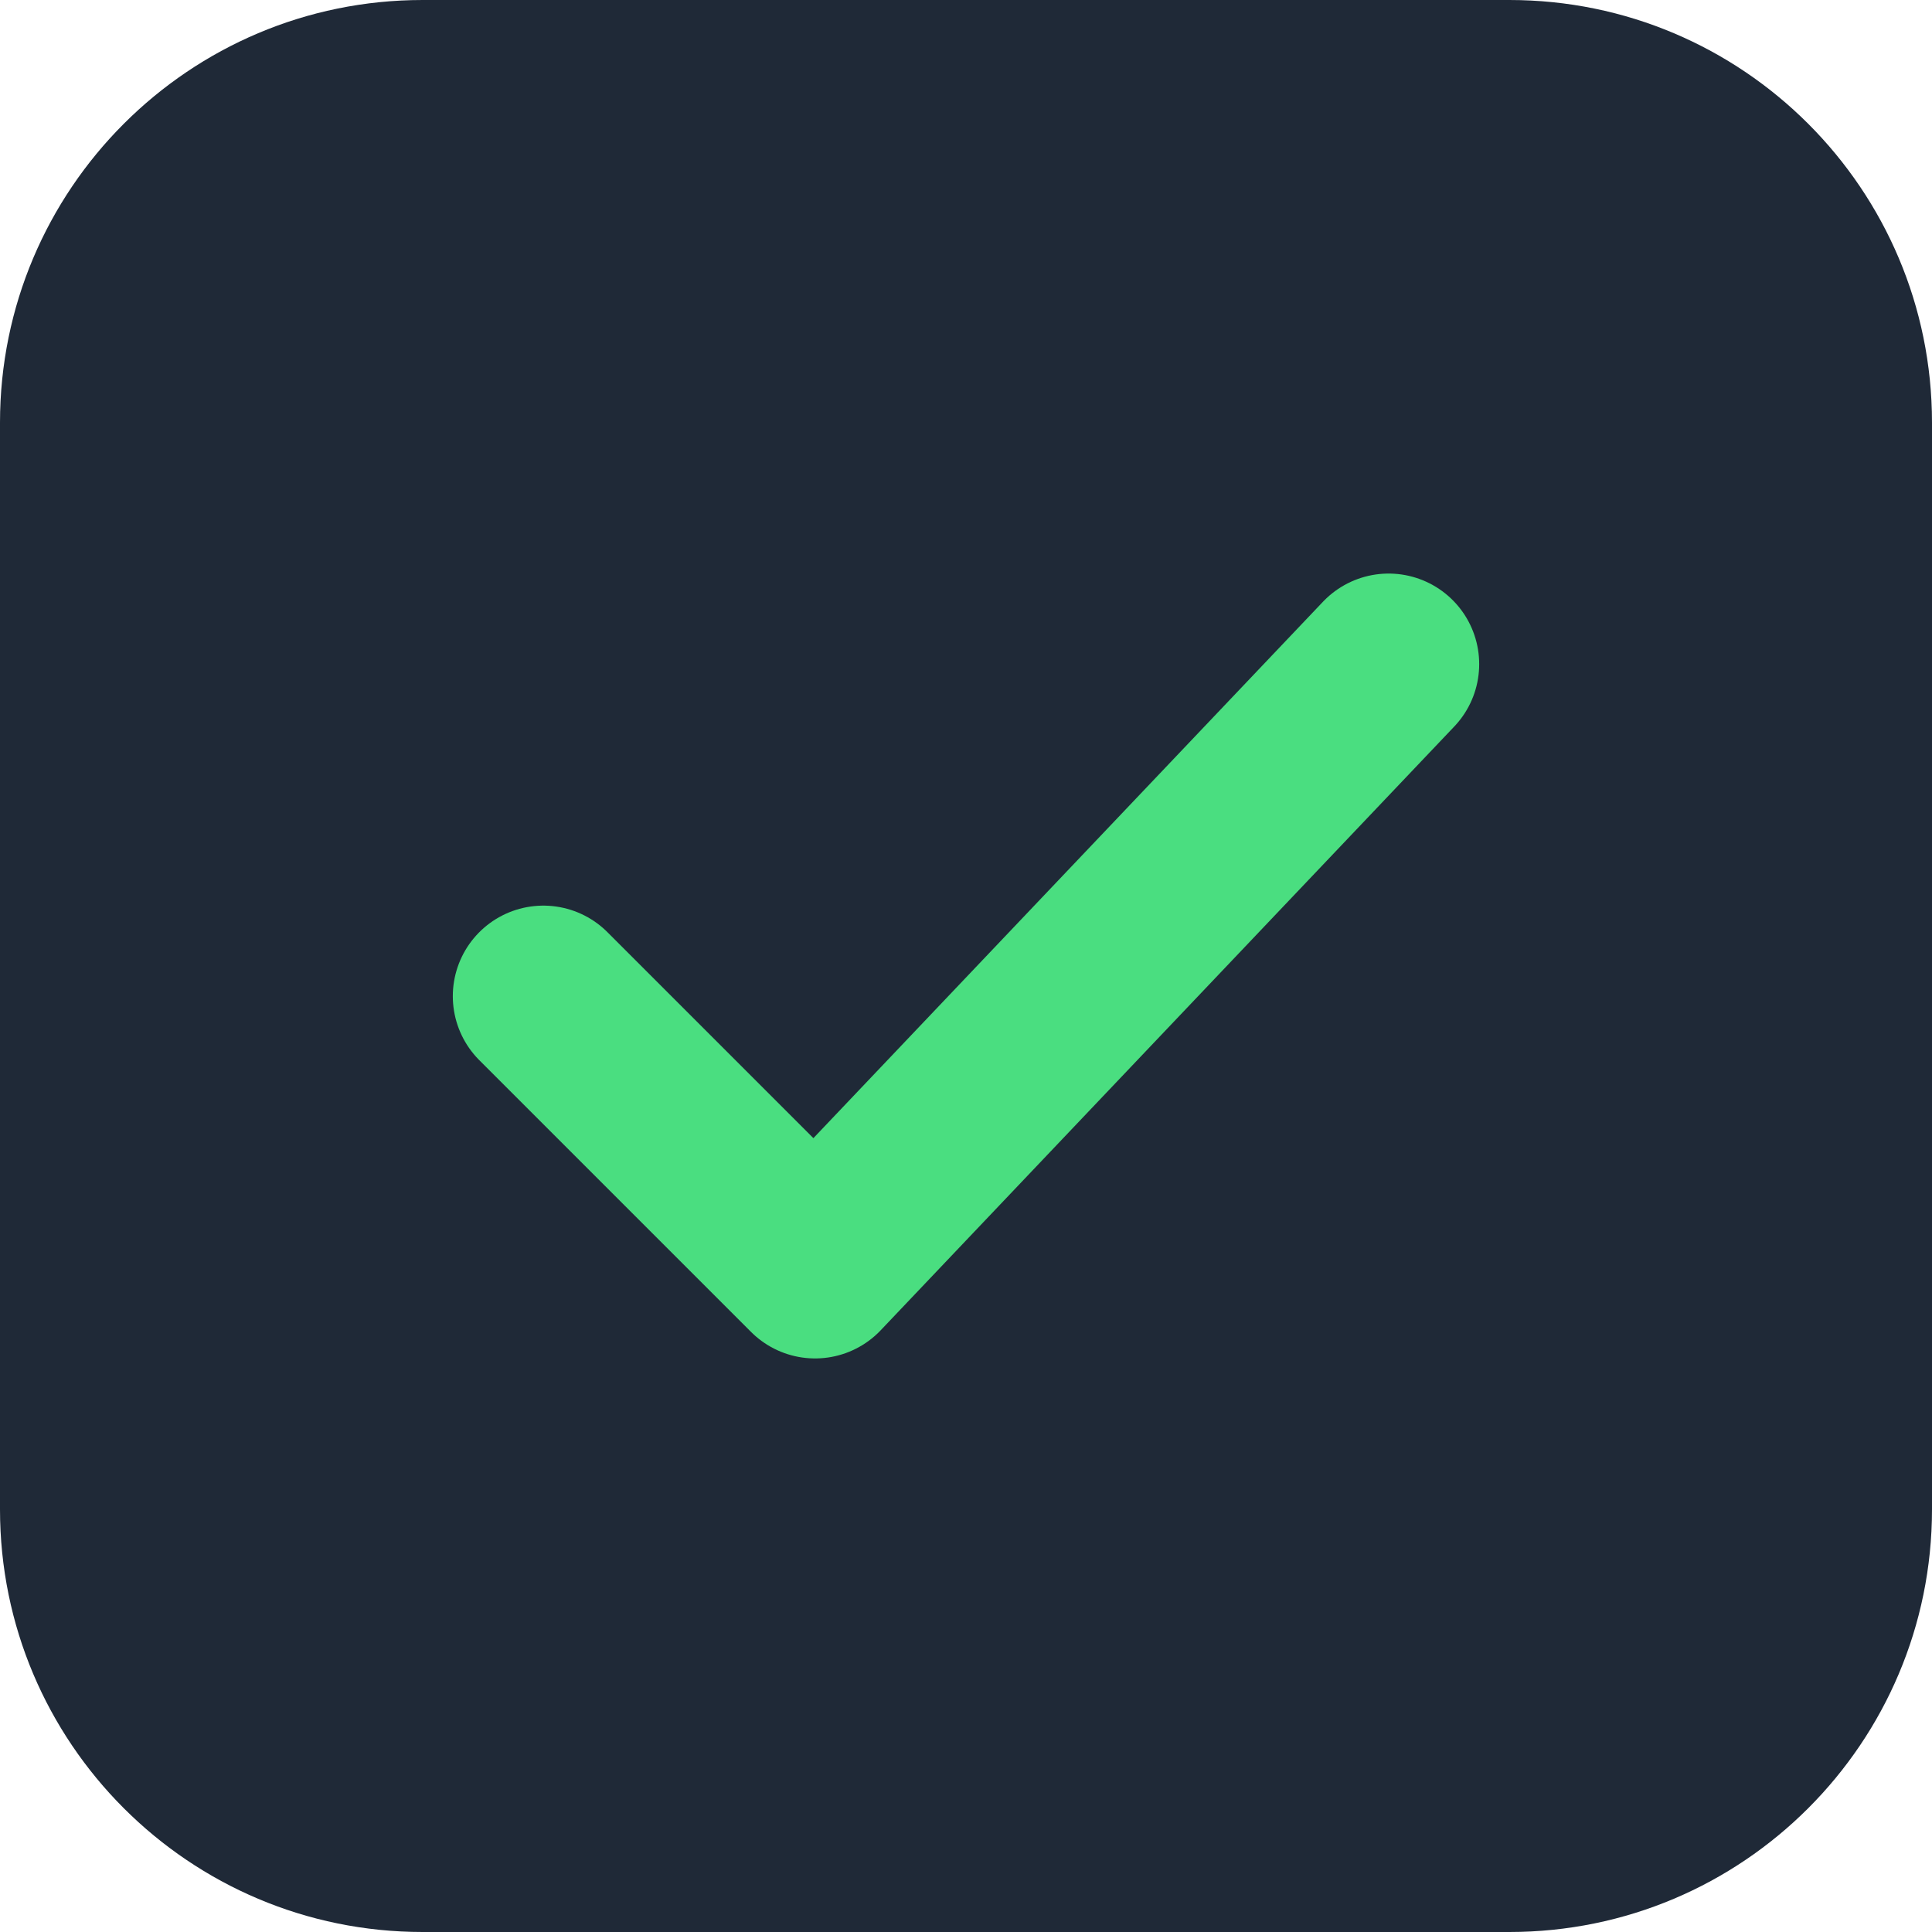
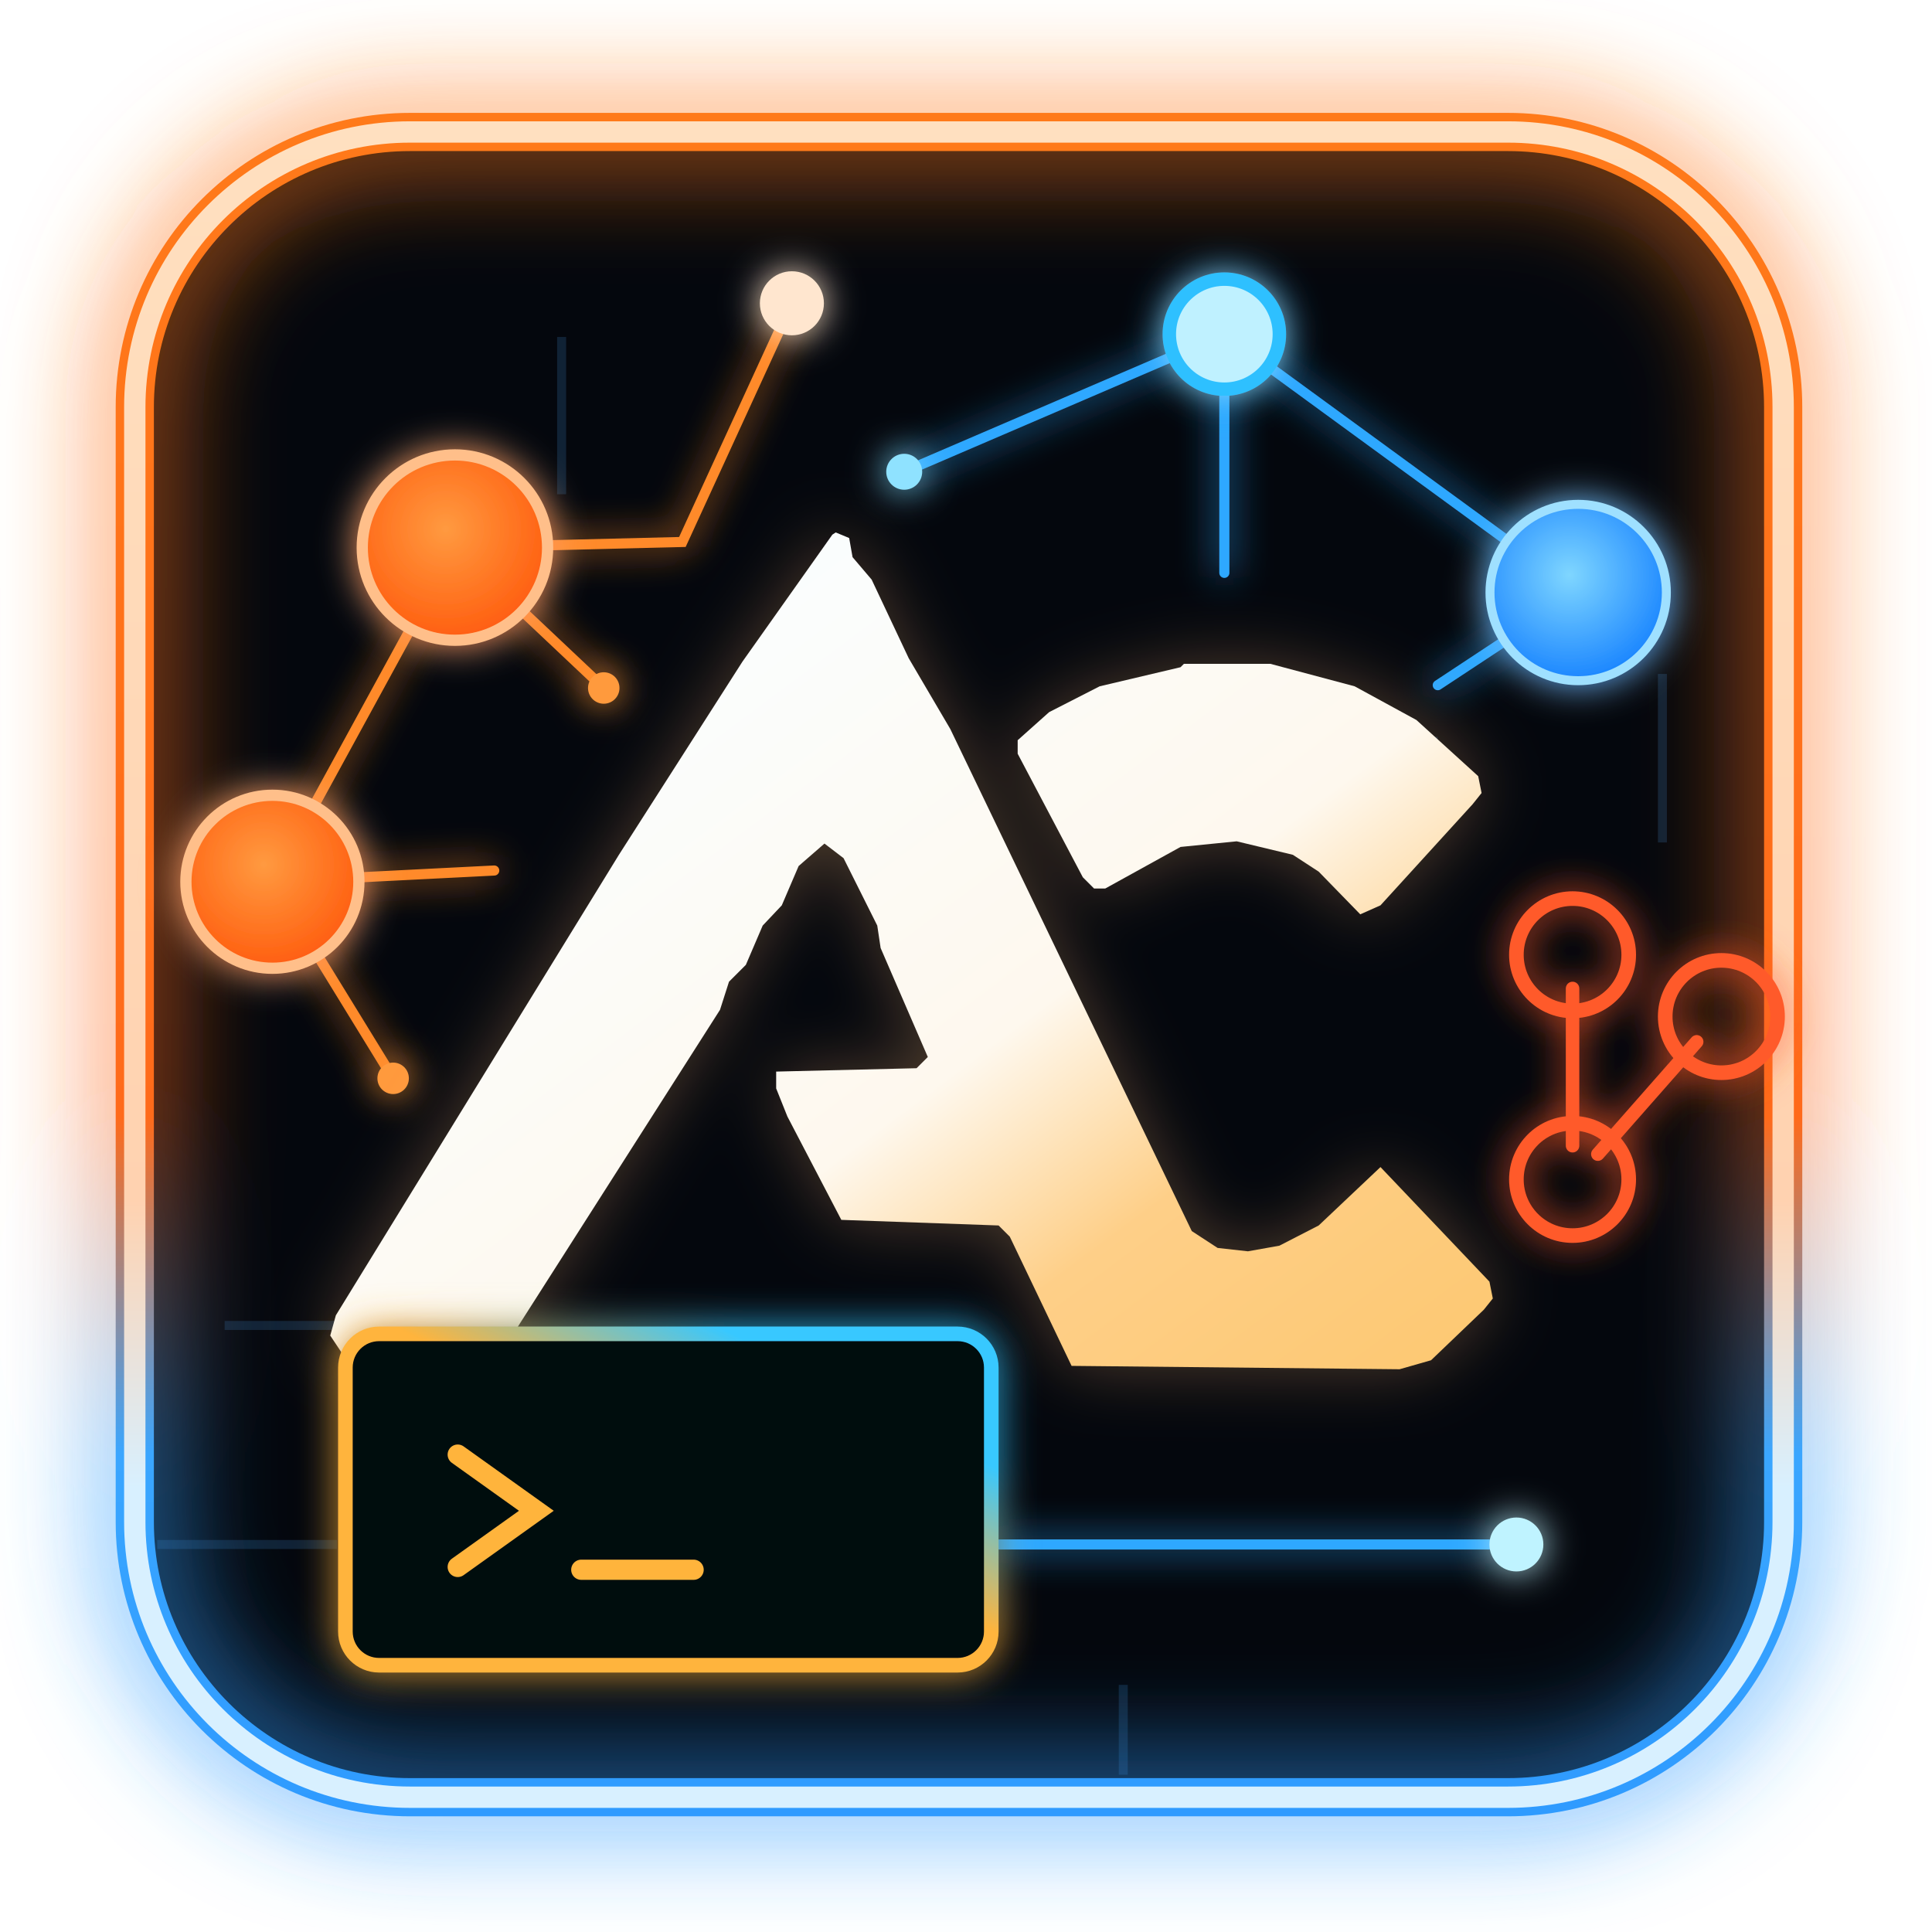
- <svg xmlns="http://www.w3.org/2000/svg" viewBox="0 0 32 32" role="img" aria-label="agent-config">
-   <rect width="32" height="32" rx="7" fill="#1f2937" />
-   <path d="M9 16.5l4.5 4.5L23 11" fill="none" stroke="#4ade80" stroke-width="3" stroke-linecap="round" stroke-linejoin="round" />
+ <svg xmlns="http://www.w3.org/2000/svg" viewBox="0 0 172 172" role="img" aria-label="Agent Config">
+   <defs>
+     <linearGradient id="acRim" x1="0" y1="0" x2="0" y2="1">
+       <stop offset="0" stop-color="#ff7a1a" />
+       <stop offset="0.59" stop-color="#ff6a1a" />
+       <stop offset="0.79" stop-color="#3aa6ff" />
+       <stop offset="1" stop-color="#2f9bff" />
+     </linearGradient>
+     <linearGradient id="acCore" x1="0" y1="0" x2="0" y2="1">
+       <stop offset="0" stop-color="#ffe0c0" />
+       <stop offset="0.64" stop-color="#ffd2b0" />
+       <stop offset="0.81" stop-color="#d8f0ff" />
+       <stop offset="1" stop-color="#d8f0ff" />
+     </linearGradient>
+     <linearGradient id="acA" gradientUnits="userSpaceOnUse" x1="62.4" y1="51.6" x2="131.6" y2="144.4">
+       <stop offset="0" stop-color="#fafeff" />
+       <stop offset="0.42" stop-color="#fef8ee" />
+       <stop offset="0.595" stop-color="#fecf88" />
+       <stop offset="1" stop-color="#fcc363" />
+     </linearGradient>
+     <linearGradient id="acC" x1="0.1" y1="0.1" x2="0.9" y2="0.9">
+       <stop offset="0" stop-color="#fff2e2" />
+       <stop offset="0.45" stop-color="#ffc993" />
+       <stop offset="1" stop-color="#ff8f2c" />
+     </linearGradient>
+     <linearGradient id="acTerm" x1="0" y1="1" x2="1" y2="0">
+       <stop offset="0" stop-color="#ffb43c" />
+       <stop offset="0.55" stop-color="#ffb43c" />
+       <stop offset="0.8" stop-color="#38c8ff" />
+     </linearGradient>
+     <radialGradient id="acOr" cx="0.45" cy="0.4" r="0.6">
+       <stop offset="0" stop-color="#ff9a40" />
+       <stop offset="1" stop-color="#ff5e10" />
+     </radialGradient>
+     <radialGradient id="acBl" cx="0.45" cy="0.4" r="0.6">
+       <stop offset="0" stop-color="#7fd6ff" />
+       <stop offset="1" stop-color="#1b86ff" />
+     </radialGradient>
+     <filter id="acGlow" filterUnits="userSpaceOnUse" x="0" y="0" width="172" height="172">
+       <feGaussianBlur stdDeviation="1.65" result="b" />
+       <feMerge>
+         <feMergeNode in="b" />
+         <feMergeNode in="SourceGraphic" />
+       </feMerge>
+     </filter>
+     <filter id="acHalo" filterUnits="userSpaceOnUse" x="0" y="0" width="172" height="172">
+       <feGaussianBlur stdDeviation="4.6" />
+     </filter>
+     <filter id="acLH" filterUnits="userSpaceOnUse" x="0" y="0" width="172" height="172">
+       <feGaussianBlur stdDeviation="3" />
+     </filter>
+   </defs>
+   <rect x="12" y="11.75" width="146.75" height="148.25" rx="24.5" fill="#04070d" />
+   <g stroke="#12253a" stroke-width="0.8" fill="none" opacity="0.9">
+     <path d="M14 137.5 H30 M88 137.5 H134 M50 30 V44 M20 118 H32 M148 60 V75 M100 150 V158 M118 66 H128" />
+   </g>
+   <rect x="12" y="11.75" width="146.75" height="148.25" rx="24.5" fill="none" stroke="url(#acRim)" stroke-width="5" filter="url(#acHalo)" opacity="0.87" />
+   <rect x="12" y="11.75" width="146.75" height="148.25" rx="24.5" fill="none" stroke="url(#acRim)" stroke-width="3.4" />
+   <rect x="12" y="11.75" width="146.75" height="148.25" rx="24.5" fill="none" stroke="url(#acCore)" stroke-width="1.9" />
+   <g fill="none" stroke-linecap="round" filter="url(#acGlow)">
+     <path d="M24.25 78.5 L40.5 48.75 L53.75 61.25 M40.5 48.75 L60.75 48.25 L70.5 27 M24.25 78.5 L35 96 M24.25 78.5 L44 77.5" stroke="#ff8a2a" stroke-width="0.9" />
+     <path d="M80.5 42 L109 29.75 L140.5 52.75 M109 29.75 V51 M140.5 52.75 L128 61 M89 137.5 H133" stroke="#2fa8ff" stroke-width="0.9" />
+     <path d="M140 88 V102 M142.25 102.75 L151.05 92.75" stroke="#ff5a2a" stroke-width="1.2" />
+     <circle cx="140" cy="85" r="5" stroke="#ff5a2a" stroke-width="1.3" />
+     <circle cx="153.25" cy="90.5" r="5" stroke="#ff5a2a" stroke-width="1.3" />
+     <circle cx="140" cy="105" r="5" stroke="#ff5a2a" stroke-width="1.3" />
+   </g>
+   <g filter="url(#acGlow)">
+     <circle cx="40.5" cy="48.75" r="8.25" fill="url(#acOr)" stroke="#ffbf8a" stroke-width="1" />
+     <circle cx="24.25" cy="78.5" r="7.7" fill="url(#acOr)" stroke="#ffbf8a" stroke-width="1" />
+     <circle cx="70.5" cy="27" r="2.85" fill="#ffe6cf" />
+     <circle cx="53.75" cy="61.25" r="1.4" fill="#ff9a3c" />
+     <circle cx="35" cy="96" r="1.4" fill="#ff9a3c" />
+     <circle cx="80.5" cy="42" r="1.6" fill="#8fe2ff" />
+     <circle cx="109" cy="29.75" r="4.9" fill="#bff1ff" stroke="#2fc0ff" stroke-width="1.2" />
+     <circle cx="140.5" cy="52.75" r="7.85" fill="url(#acBl)" stroke="#9fe0ff" stroke-width="0.8" />
+     <circle cx="135" cy="137.5" r="2.4" fill="#bff3ff" />
+   </g>
+   <path d="M74.4 47.4L75.6 47.9L75.9 49.6L77.6 51.6L80.9 58.6L84.6 64.9L106.1 109.6L108.4 111.1L111.1 111.4L113.9 110.9L117.4 109.1L122.9 103.9L132.6 114.1L132.9 115.6L132.1 116.6L127.4 121.1L124.6 121.9L95.4 121.6L89.9 110.1L88.9 109.1L74.9 108.6L70.1 99.4L69.1 96.9L69.1 95.4L81.6 95.1L82.6 94.1L78.4 84.4L78.1 82.4L75.1 76.4L73.4 75.1L71.1 77.1L69.6 80.6L67.9 82.4L66.4 85.9L64.9 87.4L64.1 89.9L45.6 118.9L43.9 119.6L32.4 119.6L30.6 121.6L30.4 121.4L30.4 120.4L29.4 118.9L29.9 117.1L55.1 76.1L66.1 58.9L74.1 47.6ZM105.4 59.1L113.1 59.1L120.6 61.1L126.1 64.1L131.6 69.1L131.9 70.6L131.1 71.6L122.9 80.6L121.1 81.4L117.4 77.6L115.1 76.1L110.1 74.9L105.1 75.4L98.4 79.1L97.4 79.1L96.4 78.1L90.6 67.1L90.6 65.9L93.4 63.4L97.9 61.1L105.1 59.4Z" fill="#ffb877" opacity="0.3" filter="url(#acLH)" />
+   <path d="M74.4 47.4L75.6 47.9L75.9 49.6L77.6 51.6L80.9 58.6L84.6 64.9L106.1 109.6L108.4 111.1L111.1 111.4L113.9 110.9L117.4 109.1L122.9 103.9L132.6 114.1L132.9 115.6L132.1 116.6L127.4 121.1L124.6 121.9L95.4 121.6L89.9 110.1L88.9 109.1L74.9 108.6L70.1 99.4L69.1 96.9L69.1 95.4L81.6 95.1L82.6 94.1L78.4 84.4L78.1 82.4L75.1 76.4L73.4 75.1L71.1 77.1L69.6 80.6L67.9 82.4L66.4 85.9L64.9 87.4L64.1 89.9L45.6 118.9L43.9 119.6L32.4 119.6L30.6 121.6L30.4 121.4L30.4 120.4L29.4 118.9L29.9 117.1L55.1 76.1L66.1 58.9L74.1 47.6ZM105.4 59.1L113.1 59.1L120.6 61.1L126.1 64.1L131.6 69.1L131.9 70.6L131.1 71.6L122.9 80.6L121.1 81.4L117.4 77.6L115.1 76.1L110.1 74.9L105.1 75.4L98.4 79.1L97.4 79.1L96.4 78.1L90.6 67.1L90.6 65.9L93.4 63.4L97.9 61.1L105.1 59.4Z" fill="url(#acA)" />
+   <rect x="30.75" y="118.75" width="57.5" height="29.5" rx="3" fill="#04070d" stroke="url(#acTerm)" stroke-width="1.3" filter="url(#acGlow)" />
+   <path d="M40.75 129.5 L47.75 134.5 L40.75 139.5 M51.75 139.75 H61.75" fill="none" stroke="#ffb43c" stroke-width="1.8" stroke-linecap="round" />
</svg>
